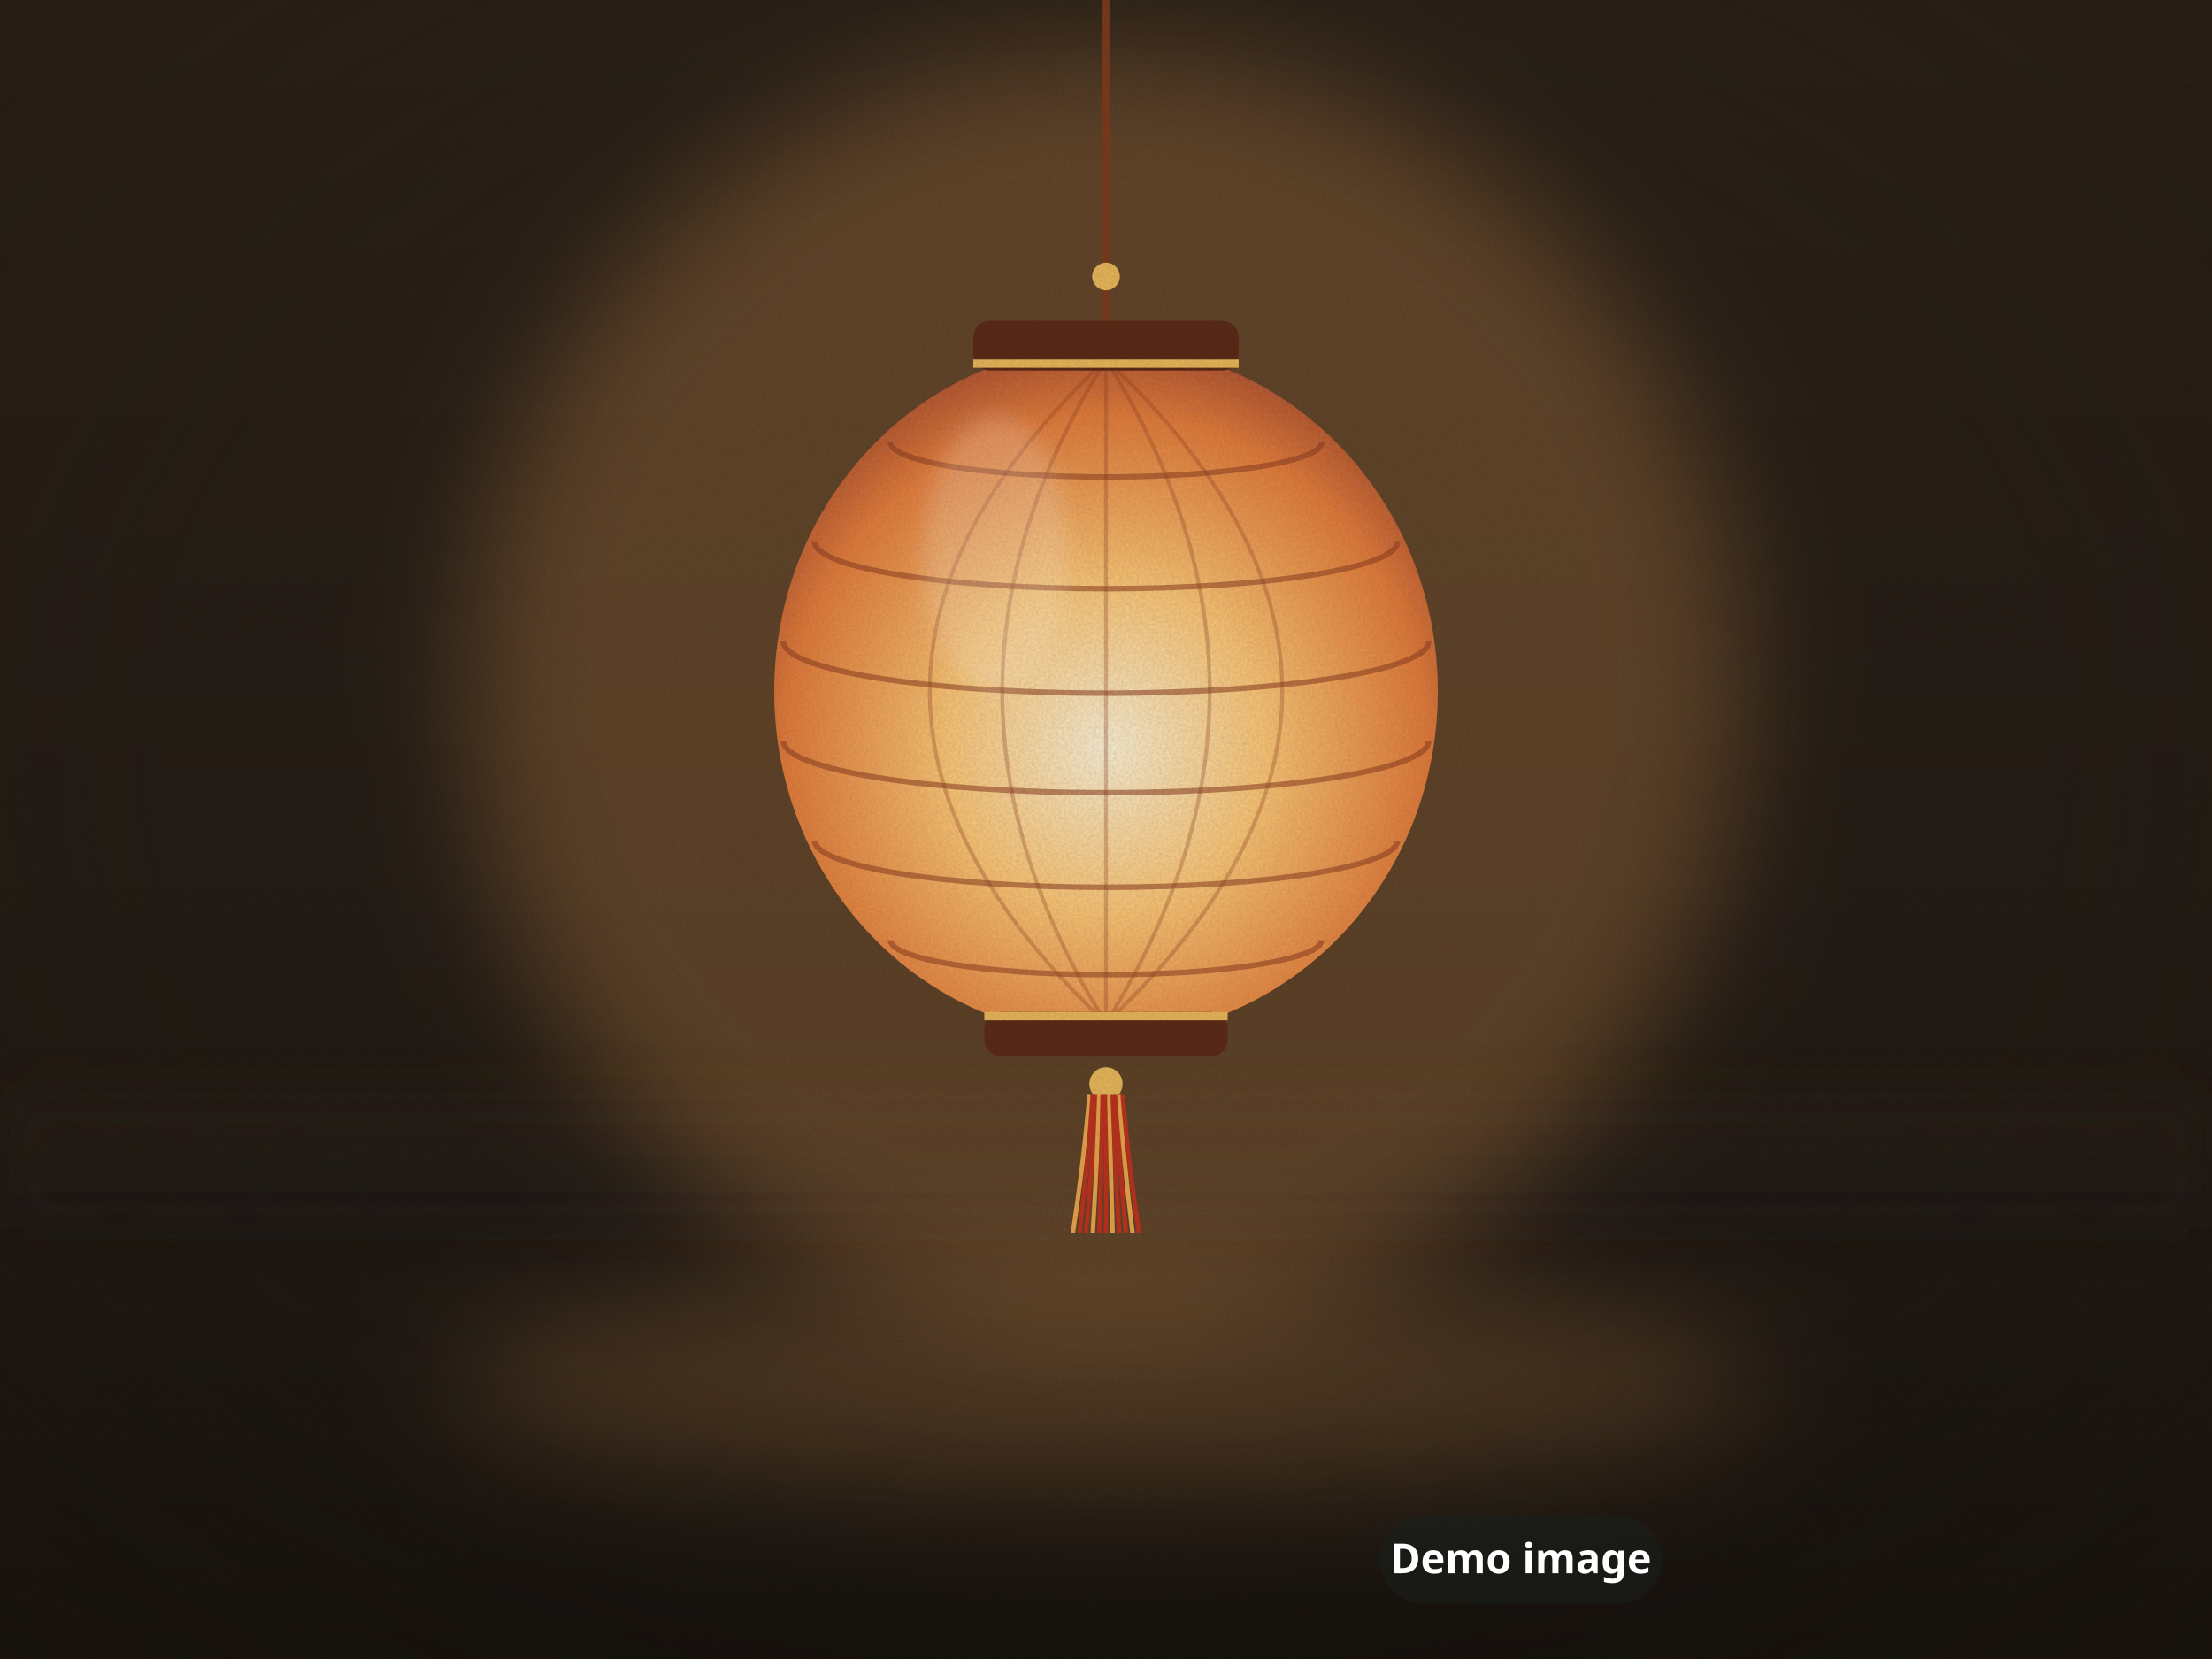
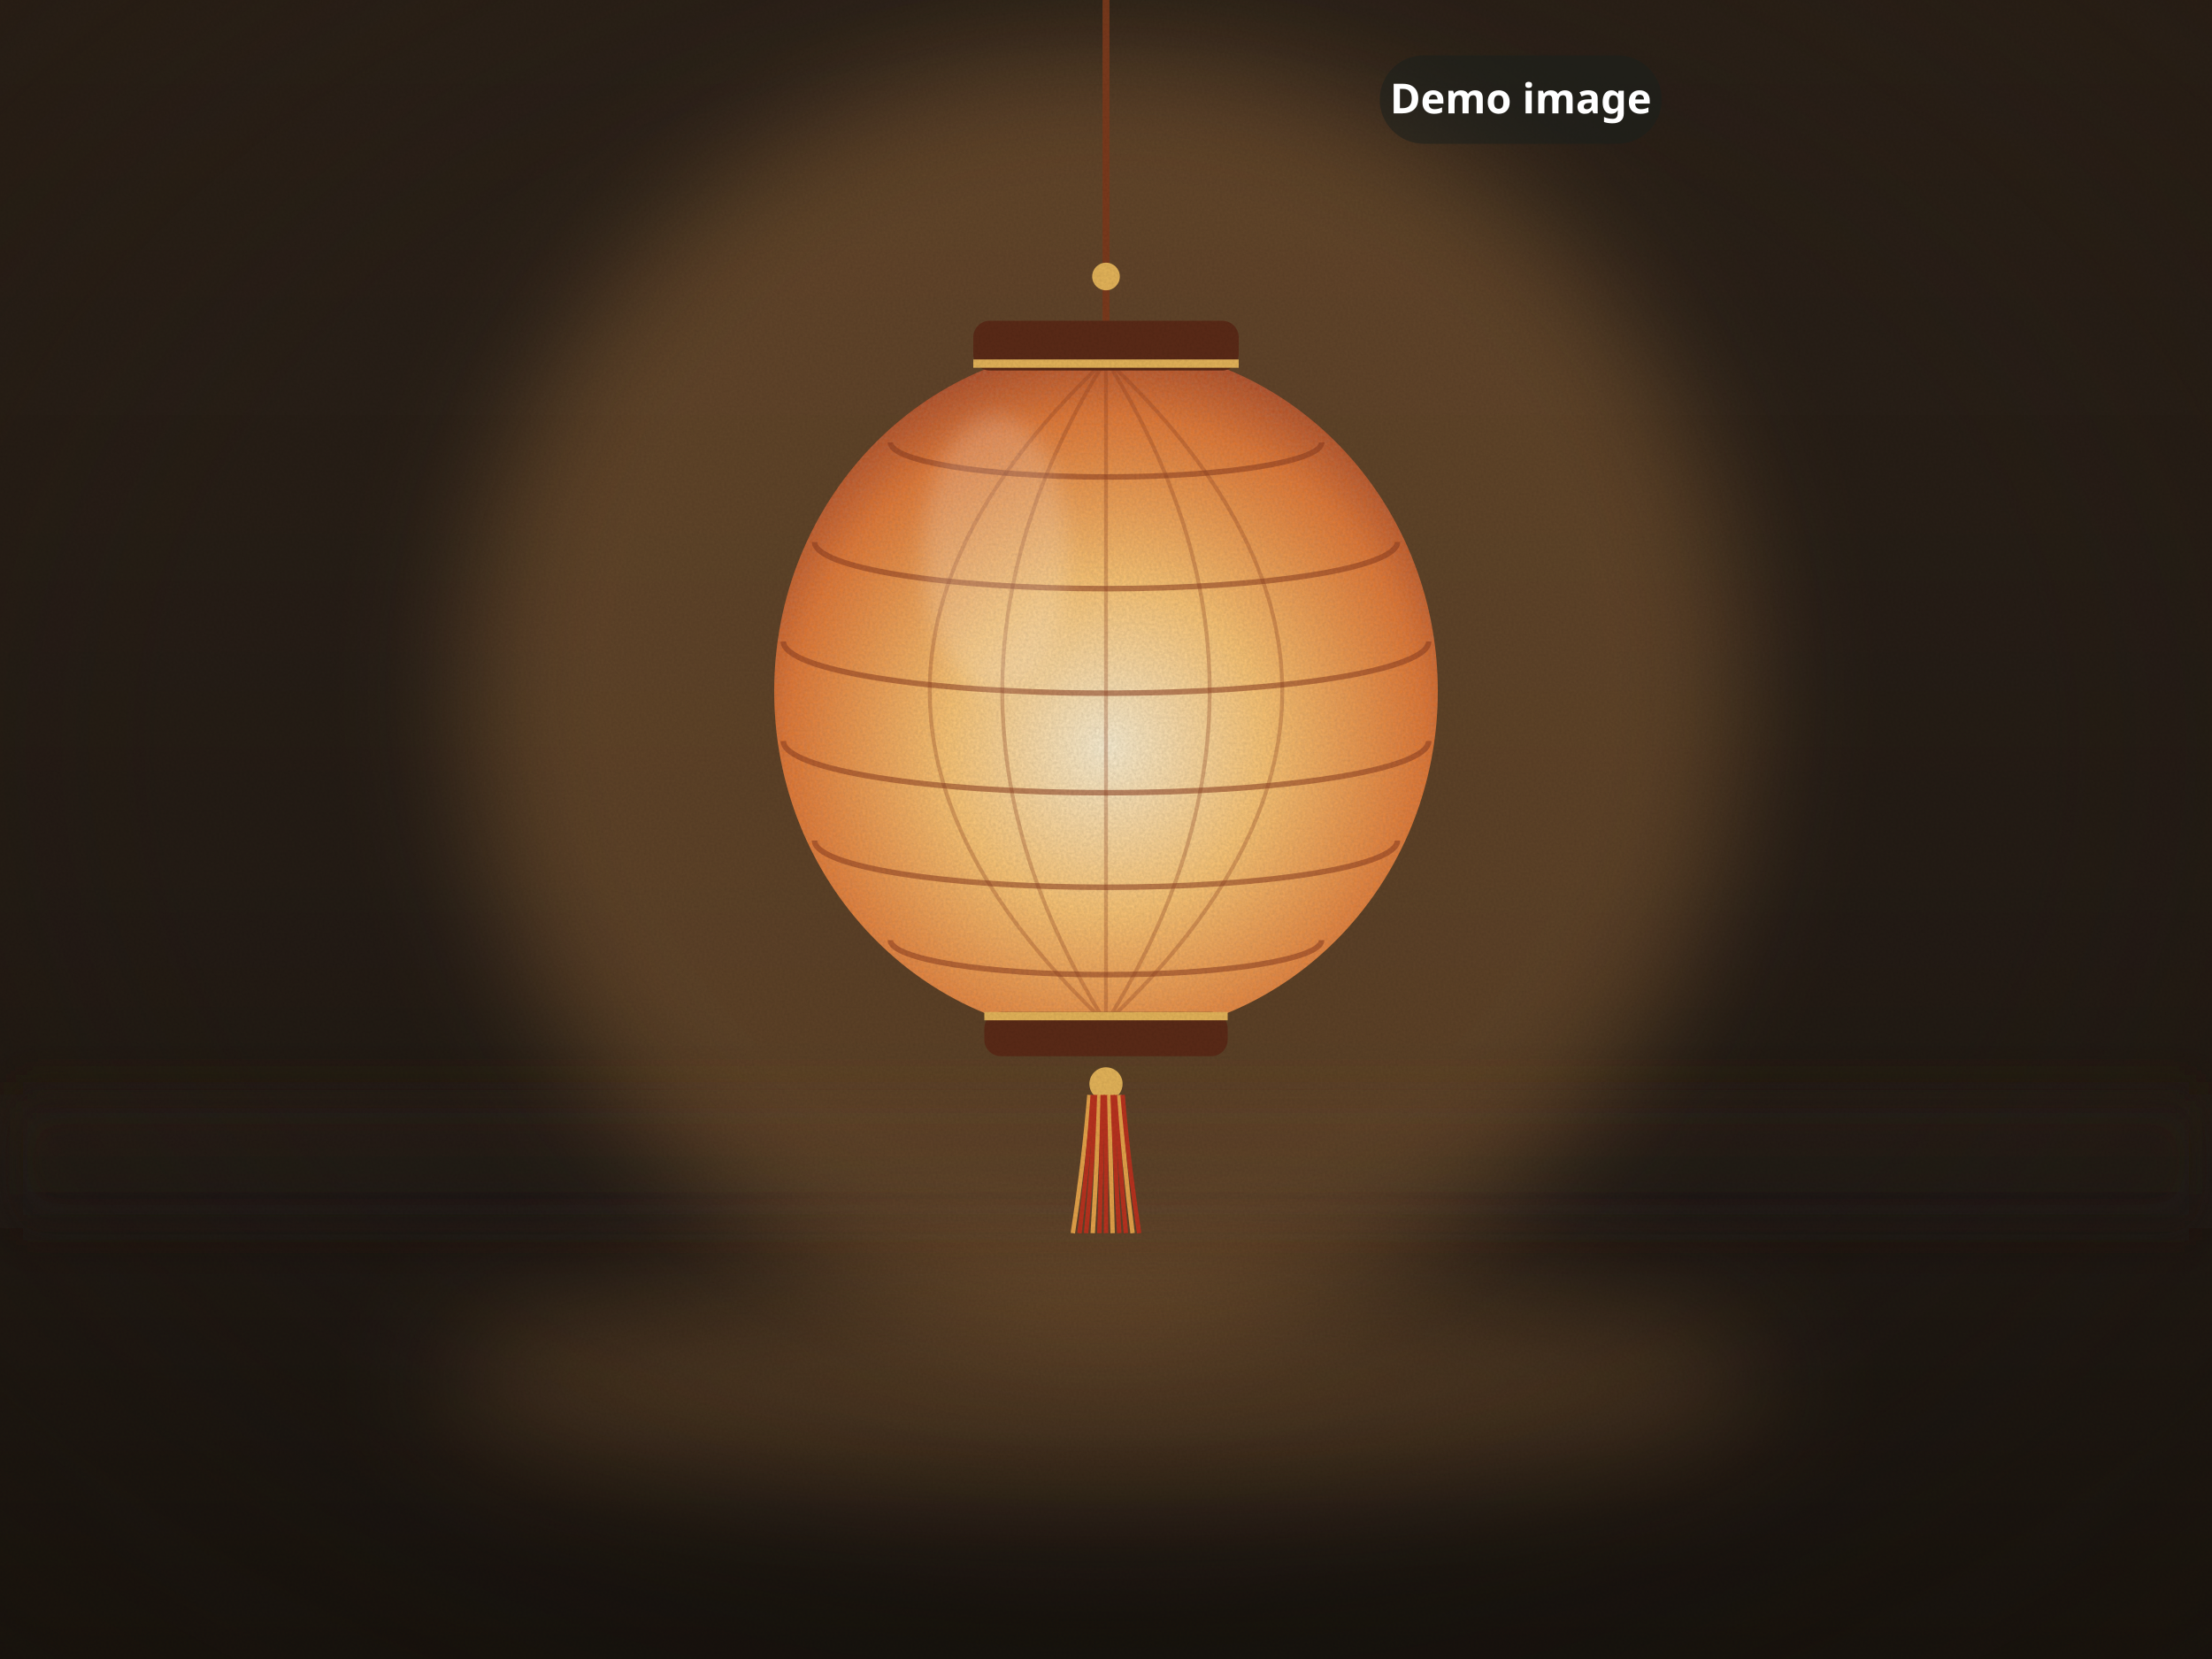
<svg xmlns="http://www.w3.org/2000/svg" viewBox="0 0 800 600" role="img" aria-label="Demo image: Glowing paper lantern">
  <defs>
    <filter id="fiber" x="-5%" y="-5%" width="110%" height="110%">
      <feTurbulence type="fractalNoise" baseFrequency="0.85" numOctaves="3" seed="4" result="n" />
      <feColorMatrix in="n" type="matrix" values="0 0 0 0 0.35  0 0 0 0 0.25  0 0 0 0 0.15  0 0 0 0.28 0" result="t" />
      <feComposite in="t" in2="SourceGraphic" operator="in" result="tm" />
      <feMerge>
        <feMergeNode in="SourceGraphic" />
        <feMergeNode in="tm" />
      </feMerge>
    </filter>
    <filter id="grain" x="0" y="0" width="100%" height="100%">
      <feTurbulence type="fractalNoise" baseFrequency="1.1" numOctaves="2" seed="9" stitchTiles="stitch" />
      <feColorMatrix type="matrix" values="0 0 0 0 0.2  0 0 0 0 0.15  0 0 0 0 0.1  0 0 0 0.55 0" />
    </filter>
    <filter id="blur10" x="-50%" y="-50%" width="200%" height="200%">
      <feGaussianBlur stdDeviation="10" />
    </filter>
    <filter id="blur4" x="-50%" y="-50%" width="200%" height="200%">
      <feGaussianBlur stdDeviation="4" />
    </filter>
    <filter id="blur2" x="-50%" y="-50%" width="200%" height="200%">
      <feGaussianBlur stdDeviation="1.6" />
    </filter>
    <filter id="glow" x="-80%" y="-80%" width="260%" height="260%">
      <feGaussianBlur stdDeviation="22" />
    </filter>
    <radialGradient id="key" cx="32%" cy="18%" r="65%">
      <stop offset="0" stop-color="#fffaf0" stop-opacity="0.55" />
      <stop offset="1" stop-color="#fffaf0" stop-opacity="0" />
    </radialGradient>
    <radialGradient id="vignette" cx="50%" cy="45%" r="75%">
      <stop offset="0.55" stop-color="#20160c" stop-opacity="0" />
      <stop offset="1" stop-color="#20160c" stop-opacity="0.32" />
    </radialGradient>
    <radialGradient id="contact" cx="50%" cy="50%" r="50%">
      <stop offset="0" stop-color="#20160c" stop-opacity="0.5" />
      <stop offset="1" stop-color="#20160c" stop-opacity="0" />
    </radialGradient>
    <linearGradient id="sheenV" x1="0" y1="0" x2="1" y2="0">
      <stop offset="0" stop-color="#000" stop-opacity="0.22" />
      <stop offset="0.35" stop-color="#fff" stop-opacity="0.18" />
      <stop offset="0.6" stop-color="#fff" stop-opacity="0" />
      <stop offset="1" stop-color="#000" stop-opacity="0.28" />
    </linearGradient>
    <pattern id="woodgrain" width="240" height="26" patternUnits="userSpaceOnUse">
      <path d="M0 5 C 60 2, 120 9, 240 5 M0 13 C 80 16, 150 9, 240 13 M0 21 C 50 19, 170 25, 240 21" fill="none" stroke="#7d5a30" stroke-opacity="0.35" stroke-width="1.2" />
      <path d="M30 9 C 60 7, 90 11, 120 9" fill="none" stroke="#fff" stroke-opacity="0.12" stroke-width="2" />
    </pattern>
    <pattern id="weave" width="48" height="24" patternUnits="userSpaceOnUse">
      <rect width="48" height="24" fill="#3c6b52" />
      <rect x="0" y="2" width="24" height="8" rx="2" fill="#f7f1e6" />
      <rect x="24" y="14" width="24" height="8" rx="2" fill="#d9823b" />
      <rect x="24" y="2" width="24" height="8" rx="2" fill="#1f3a2b" />
      <rect x="0" y="14" width="24" height="8" rx="2" fill="#c4471e" />
      <path d="M0 6 H48 M0 18 H48" stroke="#000" stroke-opacity="0.12" />
    </pattern>
    <pattern id="stripes" width="14" height="14" patternUnits="userSpaceOnUse" patternTransform="rotate(35)">
      <rect width="14" height="14" fill="#f7f1e6" />
      <rect width="6" height="14" fill="#c4471e" />
    </pattern>
    <pattern id="dots" width="16" height="16" patternUnits="userSpaceOnUse">
      <rect width="16" height="16" fill="#3c6b52" />
      <circle cx="8" cy="8" r="3" fill="#f7f1e6" />
    </pattern>
    <pattern id="check" width="20" height="20" patternUnits="userSpaceOnUse">
      <rect width="20" height="20" fill="#e8a33a" />
      <rect width="10" height="10" fill="#d9823b" />
      <rect x="10" y="10" width="10" height="10" fill="#d9823b" />
    </pattern>
    <pattern id="ikat" width="24" height="24" patternUnits="userSpaceOnUse">
      <rect width="24" height="24" fill="#8fb09c" />
      <path d="M12 3 L20 12 L12 21 L4 12 Z" fill="none" stroke="#1f3a2b" stroke-width="2" />
    </pattern>
    <pattern id="flecks" width="60" height="60" patternUnits="userSpaceOnUse">
      <rect width="60" height="60" fill="#ecdcc0" />
      <ellipse cx="10" cy="12" rx="4" ry="2" fill="#c9705a" transform="rotate(30 10 12)" />
      <ellipse cx="40" cy="8" rx="3" ry="1.6" fill="#e8a33a" transform="rotate(-20 40 8)" />
      <ellipse cx="28" cy="34" rx="4" ry="2" fill="#c4471e" fill-opacity="0.8" transform="rotate(70 28 34)" />
      <ellipse cx="50" cy="44" rx="3" ry="1.5" fill="#6f8f5a" transform="rotate(10 50 44)" />
      <ellipse cx="12" cy="50" rx="3.5" ry="1.6" fill="#c9705a" fill-opacity="0.7" transform="rotate(-40 12 50)" />
    </pattern>
    <linearGradient id="wall" x1="0" y1="0" x2="0" y2="1">
      <stop offset="0" stop-color="#2b2118" />
      <stop offset="1" stop-color="#1d1712" />
    </linearGradient>
    <linearGradient id="floor" x1="0" y1="0" x2="0" y2="1">
      <stop offset="0" stop-color="#211a14" />
      <stop offset="1" stop-color="#16120e" />
    </linearGradient>
  </defs>
  <rect width="800" height="600" fill="url(#wall)" />
  <rect y="420" width="800" height="180" fill="url(#floor)" />
  <rect y="396" width="800" height="48" fill="url(#wall)" opacity="0.6" filter="url(#blur10)" />
  <circle cx="400" cy="250" r="230" fill="#f2a65a" opacity="0.28" filter="url(#glow)" />
  <ellipse cx="400" cy="500" rx="240" ry="40" fill="#f2a65a" opacity="0.22" filter="url(#glow)" />
  <line x1="400" y1="0" x2="400" y2="118" stroke="#7a3a1d" stroke-width="2.5" />
  <circle cx="400" cy="100" r="5" fill="#e3b45a" />
  <defs>
    <radialGradient id="lit" cx="50%" cy="58%" r="60%">
      <stop offset="0" stop-color="#fff6dc" />
      <stop offset="0.4" stop-color="#ffc977" />
      <stop offset="0.8" stop-color="#e5782f" />
      <stop offset="1" stop-color="#a8401c" />
    </radialGradient>
  </defs>
  <g filter="url(#fiber)">
    <ellipse cx="400" cy="250" rx="120" ry="125" fill="url(#lit)" />
  </g>
  <path d="M 400 130 Q 272.5 250 400 370" stroke="#8a3d1f" stroke-opacity="0.3" stroke-width="1.4" fill="none" />
  <path d="M 400 130 Q 325 250 400 370" stroke="#8a3d1f" stroke-opacity="0.3" stroke-width="1.4" fill="none" />
  <path d="M 400 130 Q 400 250 400 370" stroke="#8a3d1f" stroke-opacity="0.3" stroke-width="1.4" fill="none" />
  <path d="M 400 130 Q 475 250 400 370" stroke="#8a3d1f" stroke-opacity="0.3" stroke-width="1.4" fill="none" />
  <path d="M 400 130 Q 527.5 250 400 370" stroke="#8a3d1f" stroke-opacity="0.3" stroke-width="1.4" fill="none" />
  <path d="M 322 160 A 78 12.5 0 0 0 478 160" stroke="#8a3d1f" stroke-opacity="0.55" stroke-width="2" fill="none" />
  <path d="M 294.6 196 A 105.4 16.9 0 0 0 505.4 196" stroke="#8a3d1f" stroke-opacity="0.55" stroke-width="2" fill="none" />
  <path d="M 283.3 232 A 116.7 18.7 0 0 0 516.7 232" stroke="#8a3d1f" stroke-opacity="0.55" stroke-width="2" fill="none" />
  <path d="M 283.3 268 A 116.7 18.7 0 0 0 516.7 268" stroke="#8a3d1f" stroke-opacity="0.55" stroke-width="2" fill="none" />
  <path d="M 294.6 304 A 105.4 16.9 0 0 0 505.4 304" stroke="#8a3d1f" stroke-opacity="0.55" stroke-width="2" fill="none" />
  <path d="M 322 340 A 78 12.5 0 0 0 478 340" stroke="#8a3d1f" stroke-opacity="0.55" stroke-width="2" fill="none" />
  <ellipse cx="360" cy="200" rx="26" ry="50" fill="#fff" opacity="0.18" filter="url(#blur4)" />
  <rect x="352" y="116" width="96" height="18" rx="6" fill="#5a2a17" />
  <rect x="352" y="130" width="96" height="3" fill="#e3b45a" />
  <rect x="356" y="366" width="88" height="16" rx="6" fill="#5a2a17" />
  <rect x="356" y="366" width="88" height="3" fill="#e3b45a" />
  <circle cx="400" cy="392" r="6" fill="#e3b45a" />
  <path d="M 394 396 Q 392 420 388 446" stroke="#e3a24a" stroke-width="1.6" fill="none" />
  <path d="M 395.2 396 Q 393.6 420 390.4 446" stroke="#b8321f" stroke-width="1.6" fill="none" />
  <path d="M 396.4 396 Q 395.2 420 392.8 446" stroke="#b8321f" stroke-width="1.6" fill="none" />
  <path d="M 397.6 396 Q 396.8 420 395.2 446" stroke="#e3a24a" stroke-width="1.6" fill="none" />
  <path d="M 398.8 396 Q 398.4 420 397.6 446" stroke="#b8321f" stroke-width="1.6" fill="none" />
  <path d="M 400 396 Q 400 420 400 446" stroke="#b8321f" stroke-width="1.6" fill="none" />
  <path d="M 401.2 396 Q 401.6 420 402.4 446" stroke="#e3a24a" stroke-width="1.6" fill="none" />
  <path d="M 402.4 396 Q 403.2 420 404.8 446" stroke="#b8321f" stroke-width="1.6" fill="none" />
  <path d="M 403.6 396 Q 404.8 420 407.2 446" stroke="#b8321f" stroke-width="1.6" fill="none" />
  <path d="M 404.8 396 Q 406.4 420 409.6 446" stroke="#e3a24a" stroke-width="1.6" fill="none" />
  <path d="M 406 396 Q 408 420 412 446" stroke="#b8321f" stroke-width="1.6" fill="none" />
  <rect width="800" height="600" fill="url(#vignette)" />
  <rect width="800" height="600" filter="url(#grain)" opacity="0.35" style="mix-blend-mode:multiply" />
  <g font-family="'DM Sans', system-ui, sans-serif">
-     <rect x="499" y="548" width="102" height="32" rx="16" fill="#1b1f1c" fill-opacity="0.55" />
-     <text x="550" y="569" text-anchor="middle" font-size="15" font-weight="600" fill="#ffffff">Demo image</text>
+     <rect x="499" y="20" width="102" height="32" rx="16" fill="#1b1f1c" fill-opacity="0.55" />
+     <text x="550" y="41" text-anchor="middle" font-size="15" font-weight="600" fill="#ffffff">Demo image</text>
  </g>
</svg>
